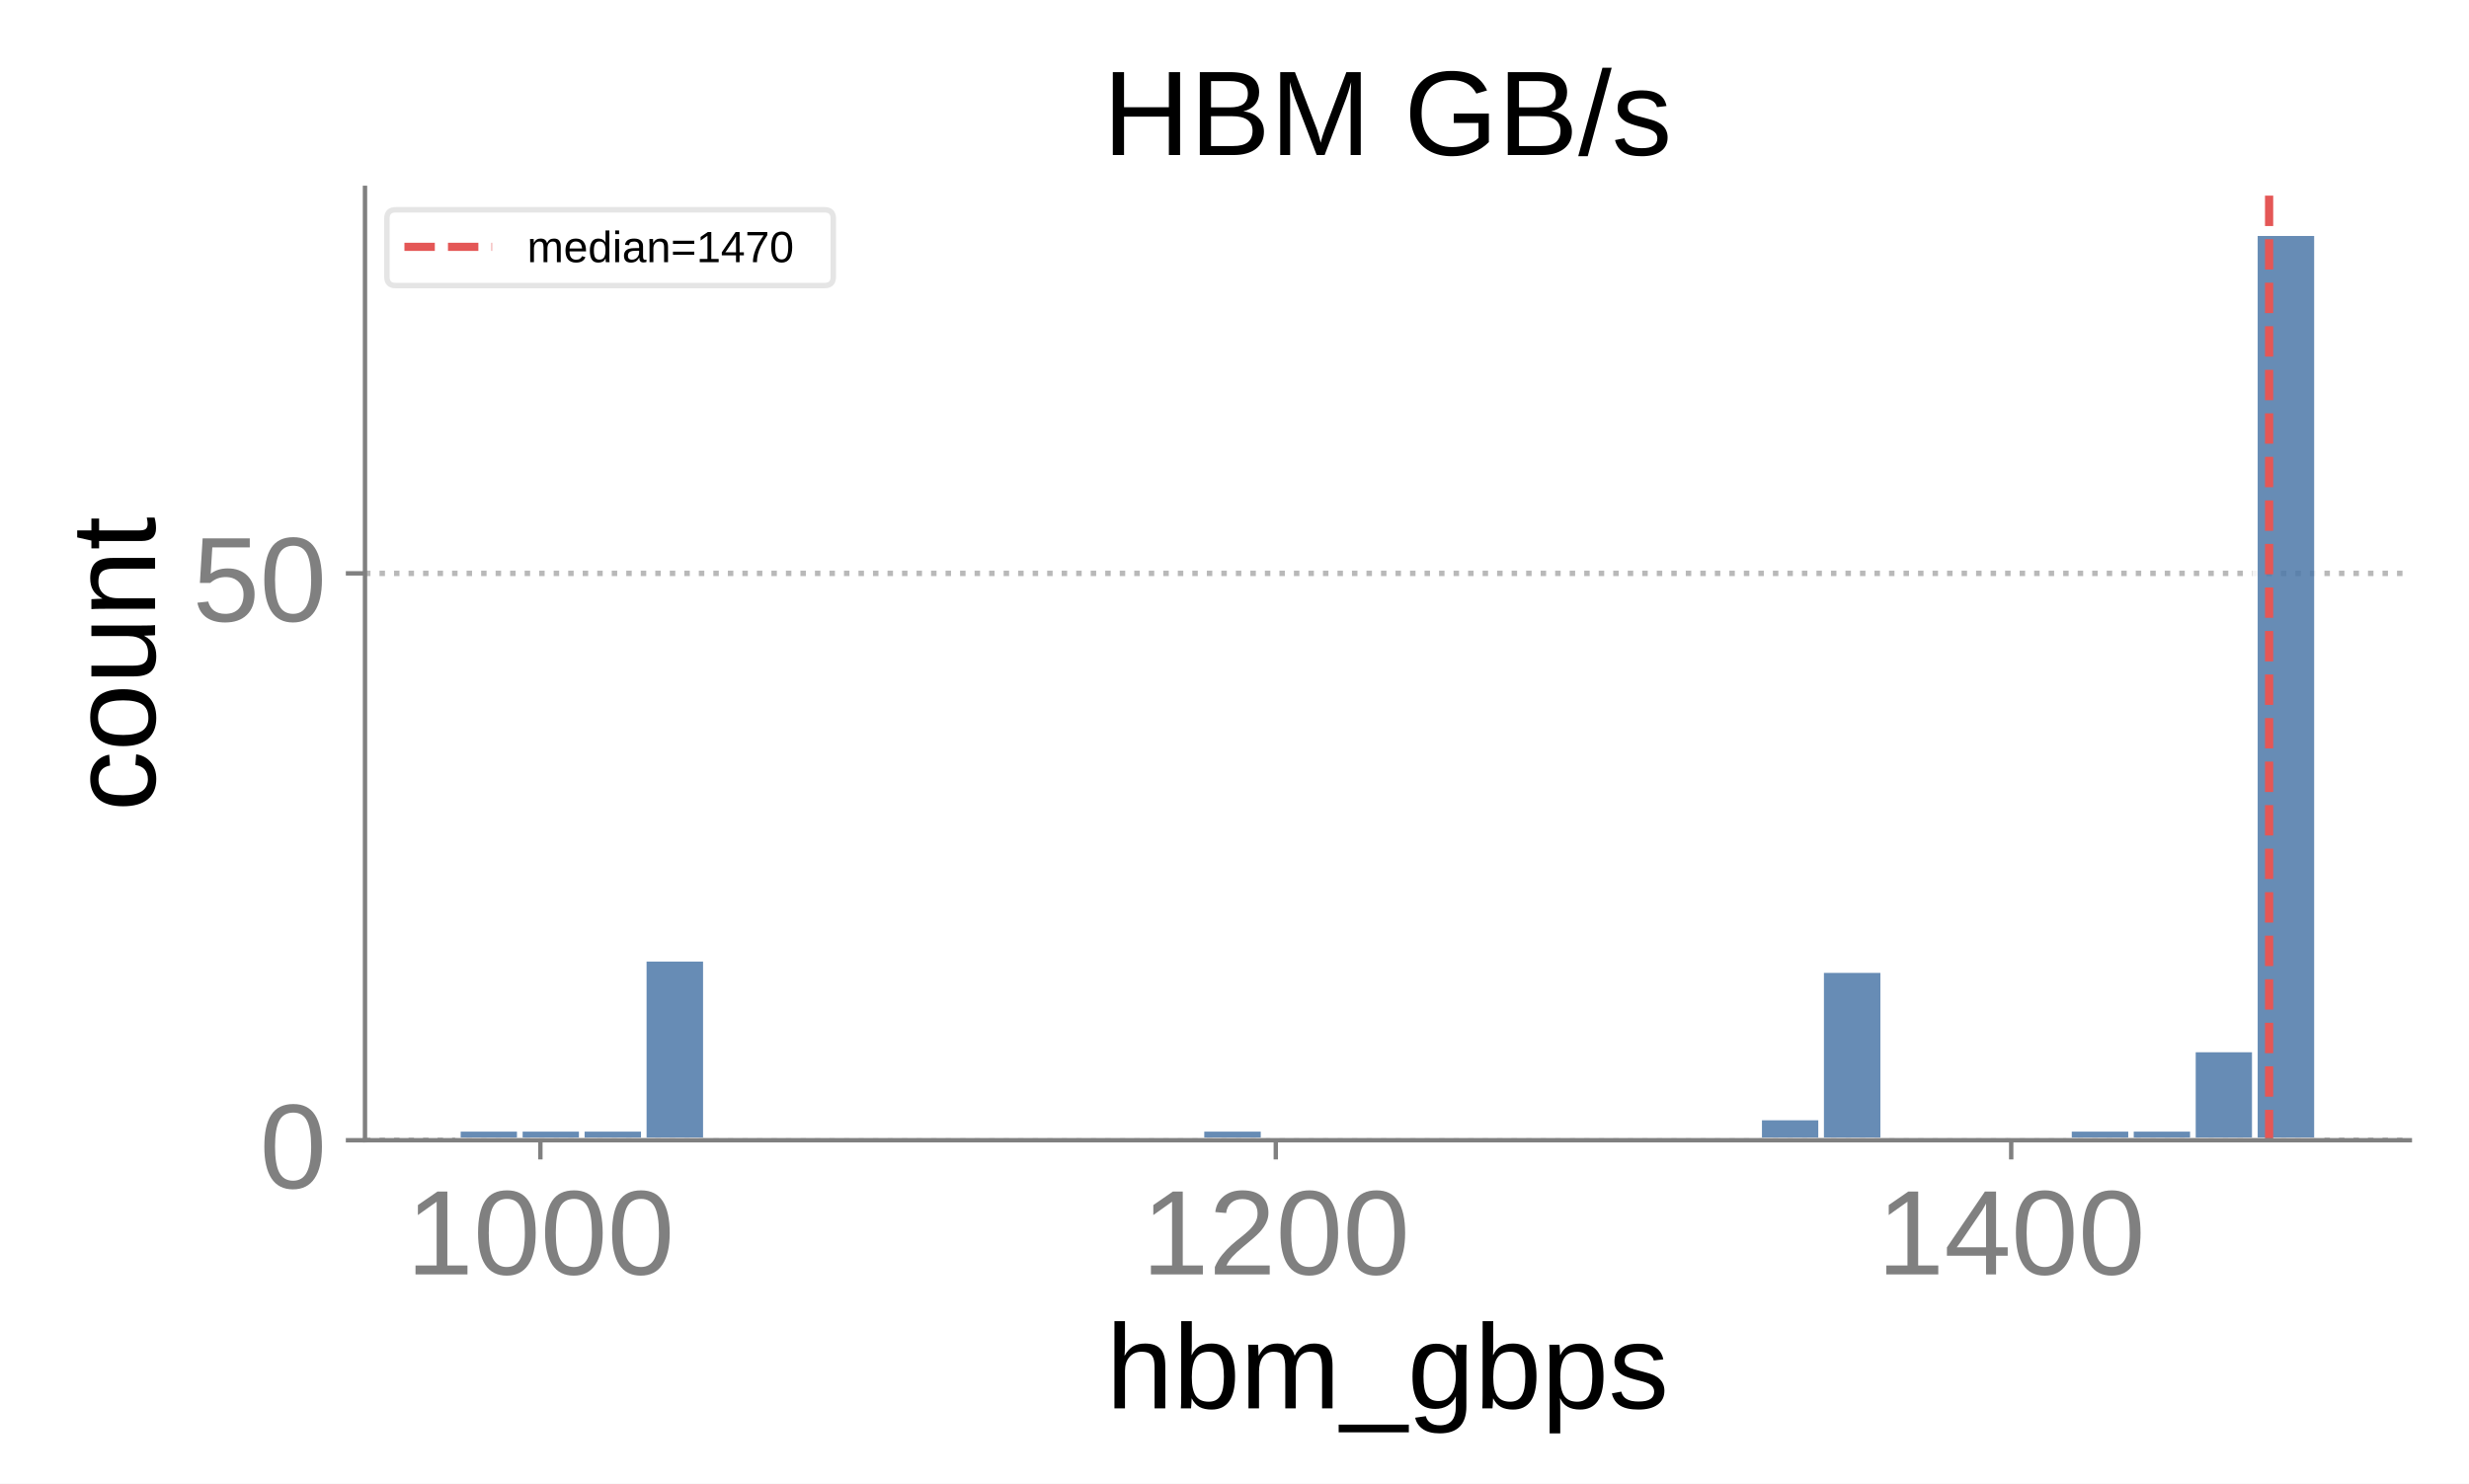
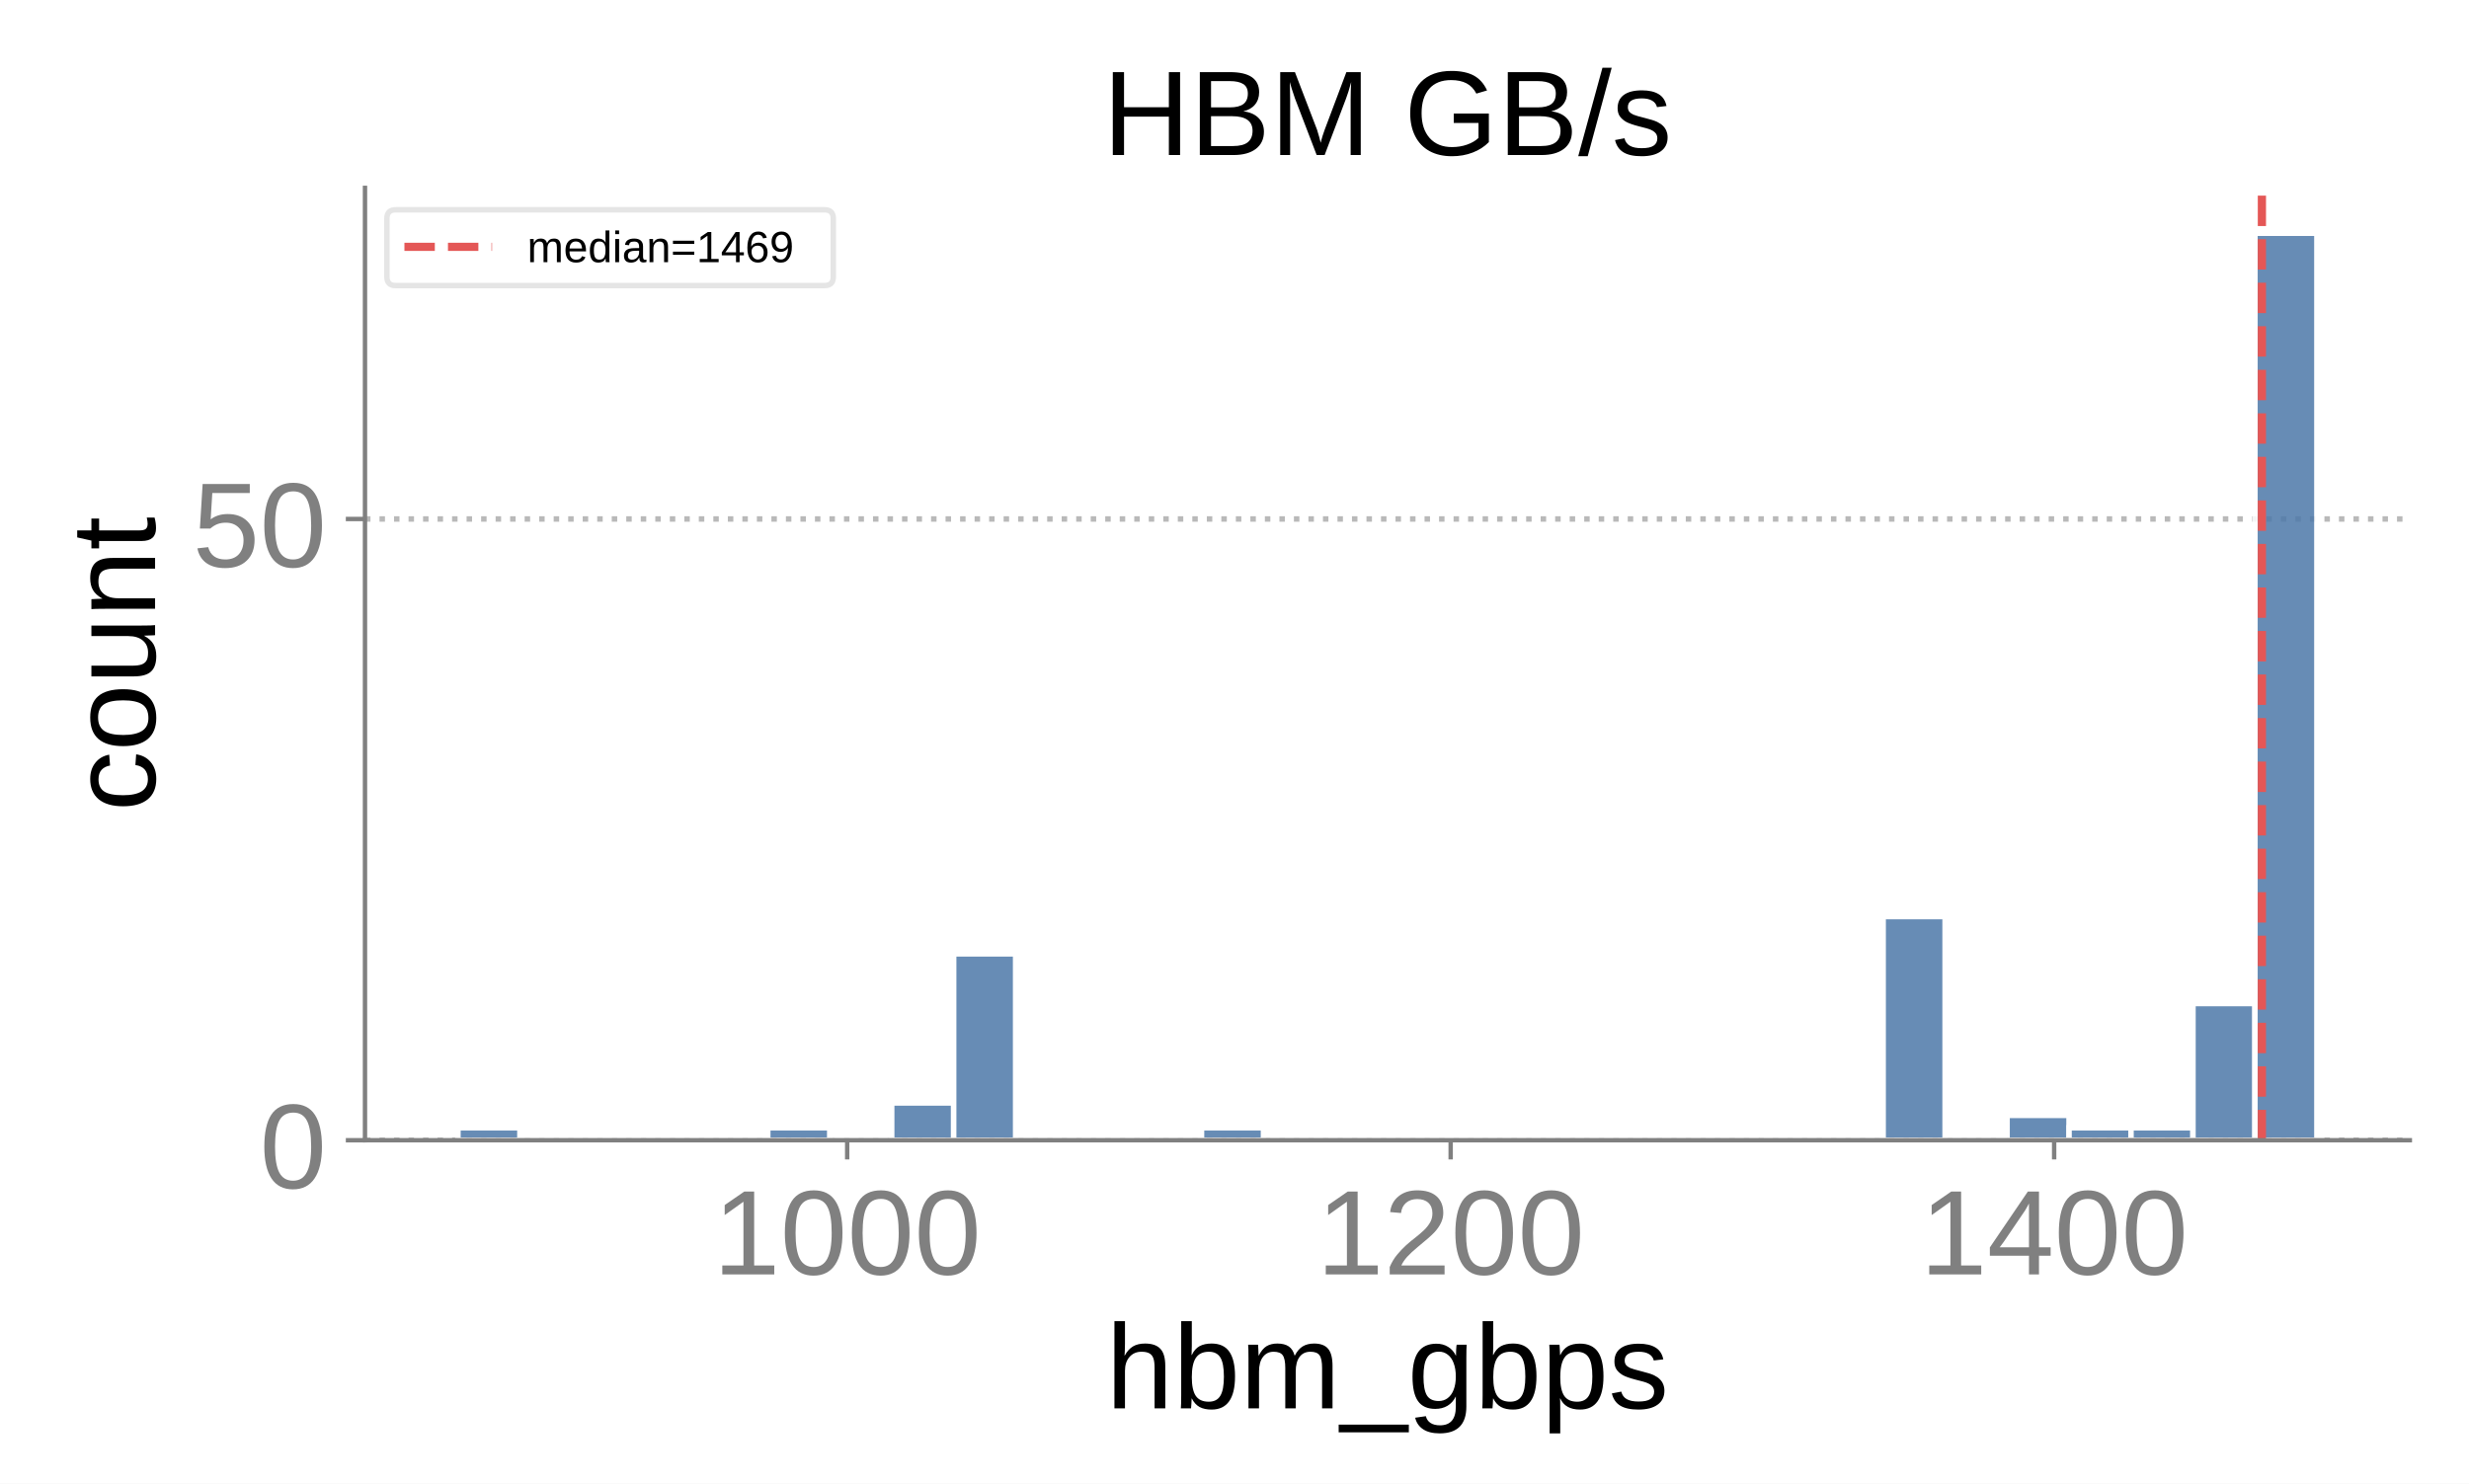
<svg xmlns="http://www.w3.org/2000/svg" xmlns:xlink="http://www.w3.org/1999/xlink" width="450.784pt" height="270.951pt" viewBox="0 0 450.784 270.951" version="1.1">
  <defs>
    <style type="text/css">*{stroke-linejoin: round; stroke-linecap: butt}</style>
  </defs>
  <g id="figure_1">
    <g id="patch_1">
      <path d="M 0 270.951  L 450.784 270.951  L 450.784 0  L 0 0  z " style="fill: #ffffff" />
    </g>
    <g id="axes_1">
      <g id="patch_2">
        <path d="M 66.639 208.231  L 439.984 208.231  L 439.984 34.311  L 66.639 34.311  z " style="fill: #ffffff" />
      </g>
      <g id="matplotlib.axis_1">
        <g id="xtick_1">
          <g id="line2d_1">
            <defs>
-               <path id="md7650f1828" d="M 0 0  L 0 3.5  " style="stroke: #808080; stroke-width: 0.8" />
+               <path id="m36edc73b6c" d="M 0 0  L 0 3.5  " style="stroke: #808080; stroke-width: 0.8" />
            </defs>
            <g>
-               <use xlink:href="#md7650f1828" x="98.661" y="208.231" style="fill: #808080; stroke: #808080; stroke-width: 0.8" />
+               <use xlink:href="#m36edc73b6c" x="154.676" y="208.231" style="fill: #808080; stroke: #808080; stroke-width: 0.8" />
            </g>
          </g>
          <g id="text_1">
-             <text style="fill: #808080; font: 22px 'PingFang SC', 'Heiti SC', 'STHeiti', 'Calibri', 'Arial', 'Helvetica Neue', 'Arial Unicode MS', 'Noto Sans CJK SC', 'DejaVu Sans', sans-serif; text-anchor: middle" x="98.661" y="232.741" transform="rotate(-0 98.66115 232.7413)">1000</text>
+             <text style="fill: #808080; font: 22px 'PingFang SC', 'Heiti SC', 'STHeiti', 'Calibri', 'Arial', 'Helvetica Neue', 'Arial Unicode MS', 'Noto Sans CJK SC', 'DejaVu Sans', sans-serif; text-anchor: middle" x="154.676" y="232.741" transform="rotate(-0 154.6763 232.7413)">1000</text>
          </g>
        </g>
        <g id="xtick_2">
          <g id="line2d_2">
            <g>
-               <use xlink:href="#md7650f1828" x="232.931" y="208.231" style="fill: #808080; stroke: #808080; stroke-width: 0.8" />
+               <use xlink:href="#m36edc73b6c" x="264.859" y="208.231" style="fill: #808080; stroke: #808080; stroke-width: 0.8" />
            </g>
          </g>
          <g id="text_2">
-             <text style="fill: #808080; font: 22px 'PingFang SC', 'Heiti SC', 'STHeiti', 'Calibri', 'Arial', 'Helvetica Neue', 'Arial Unicode MS', 'Noto Sans CJK SC', 'DejaVu Sans', sans-serif; text-anchor: middle" x="232.931" y="232.741" transform="rotate(-0 232.9312 232.7413)">1200</text>
+             <text style="fill: #808080; font: 22px 'PingFang SC', 'Heiti SC', 'STHeiti', 'Calibri', 'Arial', 'Helvetica Neue', 'Arial Unicode MS', 'Noto Sans CJK SC', 'DejaVu Sans', sans-serif; text-anchor: middle" x="264.859" y="232.741" transform="rotate(-0 264.8587 232.7413)">1200</text>
          </g>
        </g>
        <g id="xtick_3">
          <g id="line2d_3">
            <g>
-               <use xlink:href="#md7650f1828" x="367.201" y="208.231" style="fill: #808080; stroke: #808080; stroke-width: 0.8" />
+               <use xlink:href="#m36edc73b6c" x="375.041" y="208.231" style="fill: #808080; stroke: #808080; stroke-width: 0.8" />
            </g>
          </g>
          <g id="text_3">
-             <text style="fill: #808080; font: 22px 'PingFang SC', 'Heiti SC', 'STHeiti', 'Calibri', 'Arial', 'Helvetica Neue', 'Arial Unicode MS', 'Noto Sans CJK SC', 'DejaVu Sans', sans-serif; text-anchor: middle" x="367.201" y="232.741" transform="rotate(-0 367.2013 232.7413)">1400</text>
+             <text style="fill: #808080; font: 22px 'PingFang SC', 'Heiti SC', 'STHeiti', 'Calibri', 'Arial', 'Helvetica Neue', 'Arial Unicode MS', 'Noto Sans CJK SC', 'DejaVu Sans', sans-serif; text-anchor: middle" x="375.041" y="232.741" transform="rotate(-0 375.0411 232.7413)">1400</text>
          </g>
        </g>
        <g id="text_4">
          <text style="font: 22px 'PingFang SC', 'Heiti SC', 'STHeiti', 'Calibri', 'Arial', 'Helvetica Neue', 'Arial Unicode MS', 'Noto Sans CJK SC', 'DejaVu Sans', sans-serif; text-anchor: middle" x="253.311" y="257.201" transform="rotate(-0 253.3113 257.2013)">hbm_gbps</text>
        </g>
      </g>
      <g id="matplotlib.axis_2">
        <g id="ytick_1">
          <g id="line2d_4">
-             <path d="M 66.639 208.231  L 439.984 208.231  " clip-path="url(#p1d2d7b1c15)" style="fill: none; stroke-dasharray: 1,1.65; stroke-dashoffset: 0; stroke: #808080; stroke-opacity: 0.55" />
+             <path d="M 66.639 208.231  L 439.984 208.231  " clip-path="url(#p10181c6471)" style="fill: none; stroke-dasharray: 1,1.65; stroke-dashoffset: 0; stroke: #808080; stroke-opacity: 0.55" />
          </g>
          <g id="line2d_5">
            <defs>
-               <path id="mc08ac523a5" d="M 0 0  L -3.5 0  " style="stroke: #808080; stroke-width: 0.8" />
+               <path id="m6038953cee" d="M 0 0  L -3.5 0  " style="stroke: #808080; stroke-width: 0.8" />
            </defs>
            <g>
-               <use xlink:href="#mc08ac523a5" x="66.639" y="208.231" style="fill: #808080; stroke: #808080; stroke-width: 0.8" />
+               <use xlink:href="#m6038953cee" x="66.639" y="208.231" style="fill: #808080; stroke: #808080; stroke-width: 0.8" />
            </g>
          </g>
          <g id="text_5">
            <text style="fill: #808080; font: 22px 'PingFang SC', 'Heiti SC', 'STHeiti', 'Calibri', 'Arial', 'Helvetica Neue', 'Arial Unicode MS', 'Noto Sans CJK SC', 'DejaVu Sans', sans-serif; text-anchor: end" x="59.639" y="216.986" transform="rotate(-0 59.63875 216.9859)">0</text>
          </g>
        </g>
        <g id="ytick_2">
          <g id="line2d_6">
-             <path d="M 66.639 104.707  L 439.984 104.707  " clip-path="url(#p1d2d7b1c15)" style="fill: none; stroke-dasharray: 1,1.65; stroke-dashoffset: 0; stroke: #808080; stroke-opacity: 0.55" />
+             <path d="M 66.639 94.78  L 439.984 94.78  " clip-path="url(#p10181c6471)" style="fill: none; stroke-dasharray: 1,1.65; stroke-dashoffset: 0; stroke: #808080; stroke-opacity: 0.55" />
          </g>
          <g id="line2d_7">
            <g>
-               <use xlink:href="#mc08ac523a5" x="66.639" y="104.707" style="fill: #808080; stroke: #808080; stroke-width: 0.8" />
+               <use xlink:href="#m6038953cee" x="66.639" y="94.78" style="fill: #808080; stroke: #808080; stroke-width: 0.8" />
            </g>
          </g>
          <g id="text_6">
-             <text style="fill: #808080; font: 22px 'PingFang SC', 'Heiti SC', 'STHeiti', 'Calibri', 'Arial', 'Helvetica Neue', 'Arial Unicode MS', 'Noto Sans CJK SC', 'DejaVu Sans', sans-serif; text-anchor: end" x="59.639" y="113.462" transform="rotate(-0 59.63875 113.4621)">50</text>
+             <text style="fill: #808080; font: 22px 'PingFang SC', 'Heiti SC', 'STHeiti', 'Calibri', 'Arial', 'Helvetica Neue', 'Arial Unicode MS', 'Noto Sans CJK SC', 'DejaVu Sans', sans-serif; text-anchor: end" x="59.639" y="103.535" transform="rotate(-0 59.63875 103.5352)">50</text>
          </g>
        </g>
        <g id="text_7">
          <text style="font: 22px 'PingFang SC', 'Heiti SC', 'STHeiti', 'Calibri', 'Arial', 'Helvetica Neue', 'Arial Unicode MS', 'Noto Sans CJK SC', 'DejaVu Sans', sans-serif; text-anchor: middle" x="28.311" y="121.271" transform="rotate(-90 28.31063 121.2706)">count</text>
        </g>
      </g>
      <g id="patch_3">
-         <path d="M 83.609 208.231  L 94.922 208.231  L 94.922 206.16  L 83.609 206.16  z " clip-path="url(#p1d2d7b1c15)" style="fill: #4c78a8; opacity: 0.85; stroke: #ffffff; stroke-linejoin: miter" />
+         <path d="M 83.609 208.231  L 94.922 208.231  L 94.922 205.962  L 83.609 205.962  z " clip-path="url(#p10181c6471)" style="fill: #4c78a8; opacity: 0.85; stroke: #ffffff; stroke-linejoin: miter" />
      </g>
      <g id="patch_4">
-         <path d="M 94.922 208.231  L 106.236 208.231  L 106.236 206.16  L 94.922 206.16  z " clip-path="url(#p1d2d7b1c15)" style="fill: #4c78a8; opacity: 0.85; stroke: #ffffff; stroke-linejoin: miter" />
+         <path d="M 94.922 208.231  L 106.236 208.231  L 106.236 208.231  L 94.922 208.231  z " clip-path="url(#p10181c6471)" style="fill: #4c78a8; opacity: 0.85; stroke: #ffffff; stroke-linejoin: miter" />
      </g>
      <g id="patch_5">
-         <path d="M 106.236 208.231  L 117.549 208.231  L 117.549 206.16  L 106.236 206.16  z " clip-path="url(#p1d2d7b1c15)" style="fill: #4c78a8; opacity: 0.85; stroke: #ffffff; stroke-linejoin: miter" />
+         <path d="M 106.236 208.231  L 117.549 208.231  L 117.549 208.231  L 106.236 208.231  z " clip-path="url(#p10181c6471)" style="fill: #4c78a8; opacity: 0.85; stroke: #ffffff; stroke-linejoin: miter" />
      </g>
      <g id="patch_6">
-         <path d="M 117.549 208.231  L 128.863 208.231  L 128.863 175.103  L 117.549 175.103  z " clip-path="url(#p1d2d7b1c15)" style="fill: #4c78a8; opacity: 0.85; stroke: #ffffff; stroke-linejoin: miter" />
+         <path d="M 117.549 208.231  L 128.863 208.231  L 128.863 208.231  L 117.549 208.231  z " clip-path="url(#p10181c6471)" style="fill: #4c78a8; opacity: 0.85; stroke: #ffffff; stroke-linejoin: miter" />
      </g>
      <g id="patch_7">
-         <path d="M 128.863 208.231  L 140.176 208.231  L 140.176 208.231  L 128.863 208.231  z " clip-path="url(#p1d2d7b1c15)" style="fill: #4c78a8; opacity: 0.85; stroke: #ffffff; stroke-linejoin: miter" />
+         <path d="M 128.863 208.231  L 140.176 208.231  L 140.176 208.231  L 128.863 208.231  z " clip-path="url(#p10181c6471)" style="fill: #4c78a8; opacity: 0.85; stroke: #ffffff; stroke-linejoin: miter" />
      </g>
      <g id="patch_8">
-         <path d="M 140.176 208.231  L 151.49 208.231  L 151.49 208.231  L 140.176 208.231  z " clip-path="url(#p1d2d7b1c15)" style="fill: #4c78a8; opacity: 0.85; stroke: #ffffff; stroke-linejoin: miter" />
+         <path d="M 140.176 208.231  L 151.49 208.231  L 151.49 205.962  L 140.176 205.962  z " clip-path="url(#p10181c6471)" style="fill: #4c78a8; opacity: 0.85; stroke: #ffffff; stroke-linejoin: miter" />
      </g>
      <g id="patch_9">
-         <path d="M 151.49 208.231  L 162.803 208.231  L 162.803 208.231  L 151.49 208.231  z " clip-path="url(#p1d2d7b1c15)" style="fill: #4c78a8; opacity: 0.85; stroke: #ffffff; stroke-linejoin: miter" />
+         <path d="M 151.49 208.231  L 162.803 208.231  L 162.803 208.231  L 151.49 208.231  z " clip-path="url(#p10181c6471)" style="fill: #4c78a8; opacity: 0.85; stroke: #ffffff; stroke-linejoin: miter" />
      </g>
      <g id="patch_10">
-         <path d="M 162.803 208.231  L 174.117 208.231  L 174.117 208.231  L 162.803 208.231  z " clip-path="url(#p1d2d7b1c15)" style="fill: #4c78a8; opacity: 0.85; stroke: #ffffff; stroke-linejoin: miter" />
+         <path d="M 162.803 208.231  L 174.117 208.231  L 174.117 201.424  L 162.803 201.424  z " clip-path="url(#p10181c6471)" style="fill: #4c78a8; opacity: 0.85; stroke: #ffffff; stroke-linejoin: miter" />
      </g>
      <g id="patch_11">
-         <path d="M 174.117 208.231  L 185.43 208.231  L 185.43 208.231  L 174.117 208.231  z " clip-path="url(#p1d2d7b1c15)" style="fill: #4c78a8; opacity: 0.85; stroke: #ffffff; stroke-linejoin: miter" />
+         <path d="M 174.117 208.231  L 185.43 208.231  L 185.43 174.195  L 174.117 174.195  z " clip-path="url(#p10181c6471)" style="fill: #4c78a8; opacity: 0.85; stroke: #ffffff; stroke-linejoin: miter" />
      </g>
      <g id="patch_12">
-         <path d="M 185.43 208.231  L 196.744 208.231  L 196.744 208.231  L 185.43 208.231  z " clip-path="url(#p1d2d7b1c15)" style="fill: #4c78a8; opacity: 0.85; stroke: #ffffff; stroke-linejoin: miter" />
+         <path d="M 185.43 208.231  L 196.744 208.231  L 196.744 208.231  L 185.43 208.231  z " clip-path="url(#p10181c6471)" style="fill: #4c78a8; opacity: 0.85; stroke: #ffffff; stroke-linejoin: miter" />
      </g>
      <g id="patch_13">
-         <path d="M 196.744 208.231  L 208.057 208.231  L 208.057 208.231  L 196.744 208.231  z " clip-path="url(#p1d2d7b1c15)" style="fill: #4c78a8; opacity: 0.85; stroke: #ffffff; stroke-linejoin: miter" />
+         <path d="M 196.744 208.231  L 208.057 208.231  L 208.057 208.231  L 196.744 208.231  z " clip-path="url(#p10181c6471)" style="fill: #4c78a8; opacity: 0.85; stroke: #ffffff; stroke-linejoin: miter" />
      </g>
      <g id="patch_14">
-         <path d="M 208.057 208.231  L 219.371 208.231  L 219.371 208.231  L 208.057 208.231  z " clip-path="url(#p1d2d7b1c15)" style="fill: #4c78a8; opacity: 0.85; stroke: #ffffff; stroke-linejoin: miter" />
+         <path d="M 208.057 208.231  L 219.371 208.231  L 219.371 208.231  L 208.057 208.231  z " clip-path="url(#p10181c6471)" style="fill: #4c78a8; opacity: 0.85; stroke: #ffffff; stroke-linejoin: miter" />
      </g>
      <g id="patch_15">
-         <path d="M 219.371 208.231  L 230.684 208.231  L 230.684 206.16  L 219.371 206.16  z " clip-path="url(#p1d2d7b1c15)" style="fill: #4c78a8; opacity: 0.85; stroke: #ffffff; stroke-linejoin: miter" />
+         <path d="M 219.371 208.231  L 230.684 208.231  L 230.684 205.962  L 219.371 205.962  z " clip-path="url(#p10181c6471)" style="fill: #4c78a8; opacity: 0.85; stroke: #ffffff; stroke-linejoin: miter" />
      </g>
      <g id="patch_16">
-         <path d="M 230.684 208.231  L 241.998 208.231  L 241.998 208.231  L 230.684 208.231  z " clip-path="url(#p1d2d7b1c15)" style="fill: #4c78a8; opacity: 0.85; stroke: #ffffff; stroke-linejoin: miter" />
+         <path d="M 230.684 208.231  L 241.998 208.231  L 241.998 208.231  L 230.684 208.231  z " clip-path="url(#p10181c6471)" style="fill: #4c78a8; opacity: 0.85; stroke: #ffffff; stroke-linejoin: miter" />
      </g>
      <g id="patch_17">
-         <path d="M 241.998 208.231  L 253.311 208.231  L 253.311 208.231  L 241.998 208.231  z " clip-path="url(#p1d2d7b1c15)" style="fill: #4c78a8; opacity: 0.85; stroke: #ffffff; stroke-linejoin: miter" />
+         <path d="M 241.998 208.231  L 253.311 208.231  L 253.311 208.231  L 241.998 208.231  z " clip-path="url(#p10181c6471)" style="fill: #4c78a8; opacity: 0.85; stroke: #ffffff; stroke-linejoin: miter" />
      </g>
      <g id="patch_18">
-         <path d="M 253.311 208.231  L 264.625 208.231  L 264.625 208.231  L 253.311 208.231  z " clip-path="url(#p1d2d7b1c15)" style="fill: #4c78a8; opacity: 0.85; stroke: #ffffff; stroke-linejoin: miter" />
+         <path d="M 253.311 208.231  L 264.625 208.231  L 264.625 208.231  L 253.311 208.231  z " clip-path="url(#p10181c6471)" style="fill: #4c78a8; opacity: 0.85; stroke: #ffffff; stroke-linejoin: miter" />
      </g>
      <g id="patch_19">
-         <path d="M 264.625 208.231  L 275.938 208.231  L 275.938 208.231  L 264.625 208.231  z " clip-path="url(#p1d2d7b1c15)" style="fill: #4c78a8; opacity: 0.85; stroke: #ffffff; stroke-linejoin: miter" />
+         <path d="M 264.625 208.231  L 275.938 208.231  L 275.938 208.231  L 264.625 208.231  z " clip-path="url(#p10181c6471)" style="fill: #4c78a8; opacity: 0.85; stroke: #ffffff; stroke-linejoin: miter" />
      </g>
      <g id="patch_20">
-         <path d="M 275.938 208.231  L 287.252 208.231  L 287.252 208.231  L 275.938 208.231  z " clip-path="url(#p1d2d7b1c15)" style="fill: #4c78a8; opacity: 0.85; stroke: #ffffff; stroke-linejoin: miter" />
+         <path d="M 275.938 208.231  L 287.252 208.231  L 287.252 208.231  L 275.938 208.231  z " clip-path="url(#p10181c6471)" style="fill: #4c78a8; opacity: 0.85; stroke: #ffffff; stroke-linejoin: miter" />
      </g>
      <g id="patch_21">
-         <path d="M 287.252 208.231  L 298.565 208.231  L 298.565 208.231  L 287.252 208.231  z " clip-path="url(#p1d2d7b1c15)" style="fill: #4c78a8; opacity: 0.85; stroke: #ffffff; stroke-linejoin: miter" />
+         <path d="M 287.252 208.231  L 298.565 208.231  L 298.565 208.231  L 287.252 208.231  z " clip-path="url(#p10181c6471)" style="fill: #4c78a8; opacity: 0.85; stroke: #ffffff; stroke-linejoin: miter" />
      </g>
      <g id="patch_22">
-         <path d="M 298.565 208.231  L 309.879 208.231  L 309.879 208.231  L 298.565 208.231  z " clip-path="url(#p1d2d7b1c15)" style="fill: #4c78a8; opacity: 0.85; stroke: #ffffff; stroke-linejoin: miter" />
+         <path d="M 298.565 208.231  L 309.879 208.231  L 309.879 208.231  L 298.565 208.231  z " clip-path="url(#p10181c6471)" style="fill: #4c78a8; opacity: 0.85; stroke: #ffffff; stroke-linejoin: miter" />
      </g>
      <g id="patch_23">
-         <path d="M 309.879 208.231  L 321.192 208.231  L 321.192 208.231  L 309.879 208.231  z " clip-path="url(#p1d2d7b1c15)" style="fill: #4c78a8; opacity: 0.85; stroke: #ffffff; stroke-linejoin: miter" />
+         <path d="M 309.879 208.231  L 321.192 208.231  L 321.192 208.231  L 309.879 208.231  z " clip-path="url(#p10181c6471)" style="fill: #4c78a8; opacity: 0.85; stroke: #ffffff; stroke-linejoin: miter" />
      </g>
      <g id="patch_24">
-         <path d="M 321.192 208.231  L 332.506 208.231  L 332.506 204.09  L 321.192 204.09  z " clip-path="url(#p1d2d7b1c15)" style="fill: #4c78a8; opacity: 0.85; stroke: #ffffff; stroke-linejoin: miter" />
+         <path d="M 321.192 208.231  L 332.506 208.231  L 332.506 208.231  L 321.192 208.231  z " clip-path="url(#p10181c6471)" style="fill: #4c78a8; opacity: 0.85; stroke: #ffffff; stroke-linejoin: miter" />
      </g>
      <g id="patch_25">
-         <path d="M 332.506 208.231  L 343.819 208.231  L 343.819 177.173  L 332.506 177.173  z " clip-path="url(#p1d2d7b1c15)" style="fill: #4c78a8; opacity: 0.85; stroke: #ffffff; stroke-linejoin: miter" />
+         <path d="M 332.506 208.231  L 343.819 208.231  L 343.819 208.231  L 332.506 208.231  z " clip-path="url(#p10181c6471)" style="fill: #4c78a8; opacity: 0.85; stroke: #ffffff; stroke-linejoin: miter" />
      </g>
      <g id="patch_26">
-         <path d="M 343.819 208.231  L 355.133 208.231  L 355.133 208.231  L 343.819 208.231  z " clip-path="url(#p1d2d7b1c15)" style="fill: #4c78a8; opacity: 0.85; stroke: #ffffff; stroke-linejoin: miter" />
+         <path d="M 343.819 208.231  L 355.133 208.231  L 355.133 167.388  L 343.819 167.388  z " clip-path="url(#p10181c6471)" style="fill: #4c78a8; opacity: 0.85; stroke: #ffffff; stroke-linejoin: miter" />
      </g>
      <g id="patch_27">
-         <path d="M 355.133 208.231  L 366.446 208.231  L 366.446 208.231  L 355.133 208.231  z " clip-path="url(#p1d2d7b1c15)" style="fill: #4c78a8; opacity: 0.85; stroke: #ffffff; stroke-linejoin: miter" />
+         <path d="M 355.133 208.231  L 366.446 208.231  L 366.446 208.231  L 355.133 208.231  z " clip-path="url(#p10181c6471)" style="fill: #4c78a8; opacity: 0.85; stroke: #ffffff; stroke-linejoin: miter" />
      </g>
      <g id="patch_28">
-         <path d="M 366.446 208.231  L 377.76 208.231  L 377.76 208.231  L 366.446 208.231  z " clip-path="url(#p1d2d7b1c15)" style="fill: #4c78a8; opacity: 0.85; stroke: #ffffff; stroke-linejoin: miter" />
+         <path d="M 366.446 208.231  L 377.76 208.231  L 377.76 203.693  L 366.446 203.693  z " clip-path="url(#p10181c6471)" style="fill: #4c78a8; opacity: 0.85; stroke: #ffffff; stroke-linejoin: miter" />
      </g>
      <g id="patch_29">
-         <path d="M 377.76 208.231  L 389.073 208.231  L 389.073 206.16  L 377.76 206.16  z " clip-path="url(#p1d2d7b1c15)" style="fill: #4c78a8; opacity: 0.85; stroke: #ffffff; stroke-linejoin: miter" />
+         <path d="M 377.76 208.231  L 389.073 208.231  L 389.073 205.962  L 377.76 205.962  z " clip-path="url(#p10181c6471)" style="fill: #4c78a8; opacity: 0.85; stroke: #ffffff; stroke-linejoin: miter" />
      </g>
      <g id="patch_30">
-         <path d="M 389.073 208.231  L 400.387 208.231  L 400.387 206.16  L 389.073 206.16  z " clip-path="url(#p1d2d7b1c15)" style="fill: #4c78a8; opacity: 0.85; stroke: #ffffff; stroke-linejoin: miter" />
+         <path d="M 389.073 208.231  L 400.387 208.231  L 400.387 205.962  L 389.073 205.962  z " clip-path="url(#p10181c6471)" style="fill: #4c78a8; opacity: 0.85; stroke: #ffffff; stroke-linejoin: miter" />
      </g>
      <g id="patch_31">
-         <path d="M 400.387 208.231  L 411.7 208.231  L 411.7 191.667  L 400.387 191.667  z " clip-path="url(#p1d2d7b1c15)" style="fill: #4c78a8; opacity: 0.85; stroke: #ffffff; stroke-linejoin: miter" />
+         <path d="M 400.387 208.231  L 411.7 208.231  L 411.7 183.271  L 400.387 183.271  z " clip-path="url(#p10181c6471)" style="fill: #4c78a8; opacity: 0.85; stroke: #ffffff; stroke-linejoin: miter" />
      </g>
      <g id="patch_32">
-         <path d="M 411.7 208.231  L 423.014 208.231  L 423.014 42.593  L 411.7 42.593  z " clip-path="url(#p1d2d7b1c15)" style="fill: #4c78a8; opacity: 0.85; stroke: #ffffff; stroke-linejoin: miter" />
+         <path d="M 411.7 208.231  L 423.014 208.231  L 423.014 42.593  L 411.7 42.593  z " clip-path="url(#p10181c6471)" style="fill: #4c78a8; opacity: 0.85; stroke: #ffffff; stroke-linejoin: miter" />
      </g>
      <g id="line2d_8">
-         <path d="M 414.288 208.231  L 414.288 34.311  " clip-path="url(#p1d2d7b1c15)" style="fill: none; stroke-dasharray: 5.55,2.4; stroke-dashoffset: 0; stroke: #e45756; stroke-width: 1.5" />
+         <path d="M 412.972 208.231  L 412.972 34.311  " clip-path="url(#p10181c6471)" style="fill: none; stroke-dasharray: 5.55,2.4; stroke-dashoffset: 0; stroke: #e45756; stroke-width: 1.5" />
      </g>
      <g id="patch_33">
        <path d="M 66.639 208.231  L 66.639 34.311  " style="fill: none; stroke: #808080; stroke-width: 0.8; stroke-linejoin: miter; stroke-linecap: square" />
      </g>
      <g id="patch_34">
        <path d="M 66.639 208.231  L 439.984 208.231  " style="fill: none; stroke: #808080; stroke-width: 0.8; stroke-linejoin: miter; stroke-linecap: square" />
      </g>
      <g id="text_8">
        <text style="font: 22px 'PingFang SC', 'Heiti SC', 'STHeiti', 'Calibri', 'Arial', 'Helvetica Neue', 'Arial Unicode MS', 'Noto Sans CJK SC', 'DejaVu Sans', sans-serif; text-anchor: middle" x="253.311" y="28.311" transform="rotate(-0 253.3113 28.31063)">HBM GB/s</text>
      </g>
      <g id="legend_1">
        <g id="patch_35">
          <path d="M 72.239 52.151  L 150.544 52.151  Q 152.144 52.151 152.144 50.551  L 152.144 39.911  Q 152.144 38.311 150.544 38.311  L 72.239 38.311  Q 70.639 38.311 70.639 39.911  L 70.639 50.551  Q 70.639 52.151 72.239 52.151  z " style="fill: #ffffff; opacity: 0.5; stroke: #cccccc; stroke-linejoin: miter" />
        </g>
        <g id="line2d_9">
          <path d="M 73.839 45.078  L 81.839 45.078  L 89.839 45.078  " style="fill: none; stroke-dasharray: 5.55,2.4; stroke-dashoffset: 0; stroke: #e45756; stroke-width: 1.5" />
        </g>
        <g id="text_9">
-           <text style="font: 8px 'PingFang SC', 'Heiti SC', 'STHeiti', 'Calibri', 'Arial', 'Helvetica Neue', 'Arial Unicode MS', 'Noto Sans CJK SC', 'DejaVu Sans', sans-serif; text-anchor: start" x="96.239" y="47.878" transform="rotate(-0 96.23875 47.87812)">median=1470</text>
+           <text style="font: 8px 'PingFang SC', 'Heiti SC', 'STHeiti', 'Calibri', 'Arial', 'Helvetica Neue', 'Arial Unicode MS', 'Noto Sans CJK SC', 'DejaVu Sans', sans-serif; text-anchor: start" x="96.239" y="47.878" transform="rotate(-0 96.23875 47.87812)">median=1469</text>
        </g>
      </g>
    </g>
  </g>
  <defs>
-     <clipPath id="p1d2d7b1c15">
+     <clipPath id="p10181c6471">
      <rect x="66.639" y="34.311" width="373.345" height="173.92" />
    </clipPath>
  </defs>
</svg>
